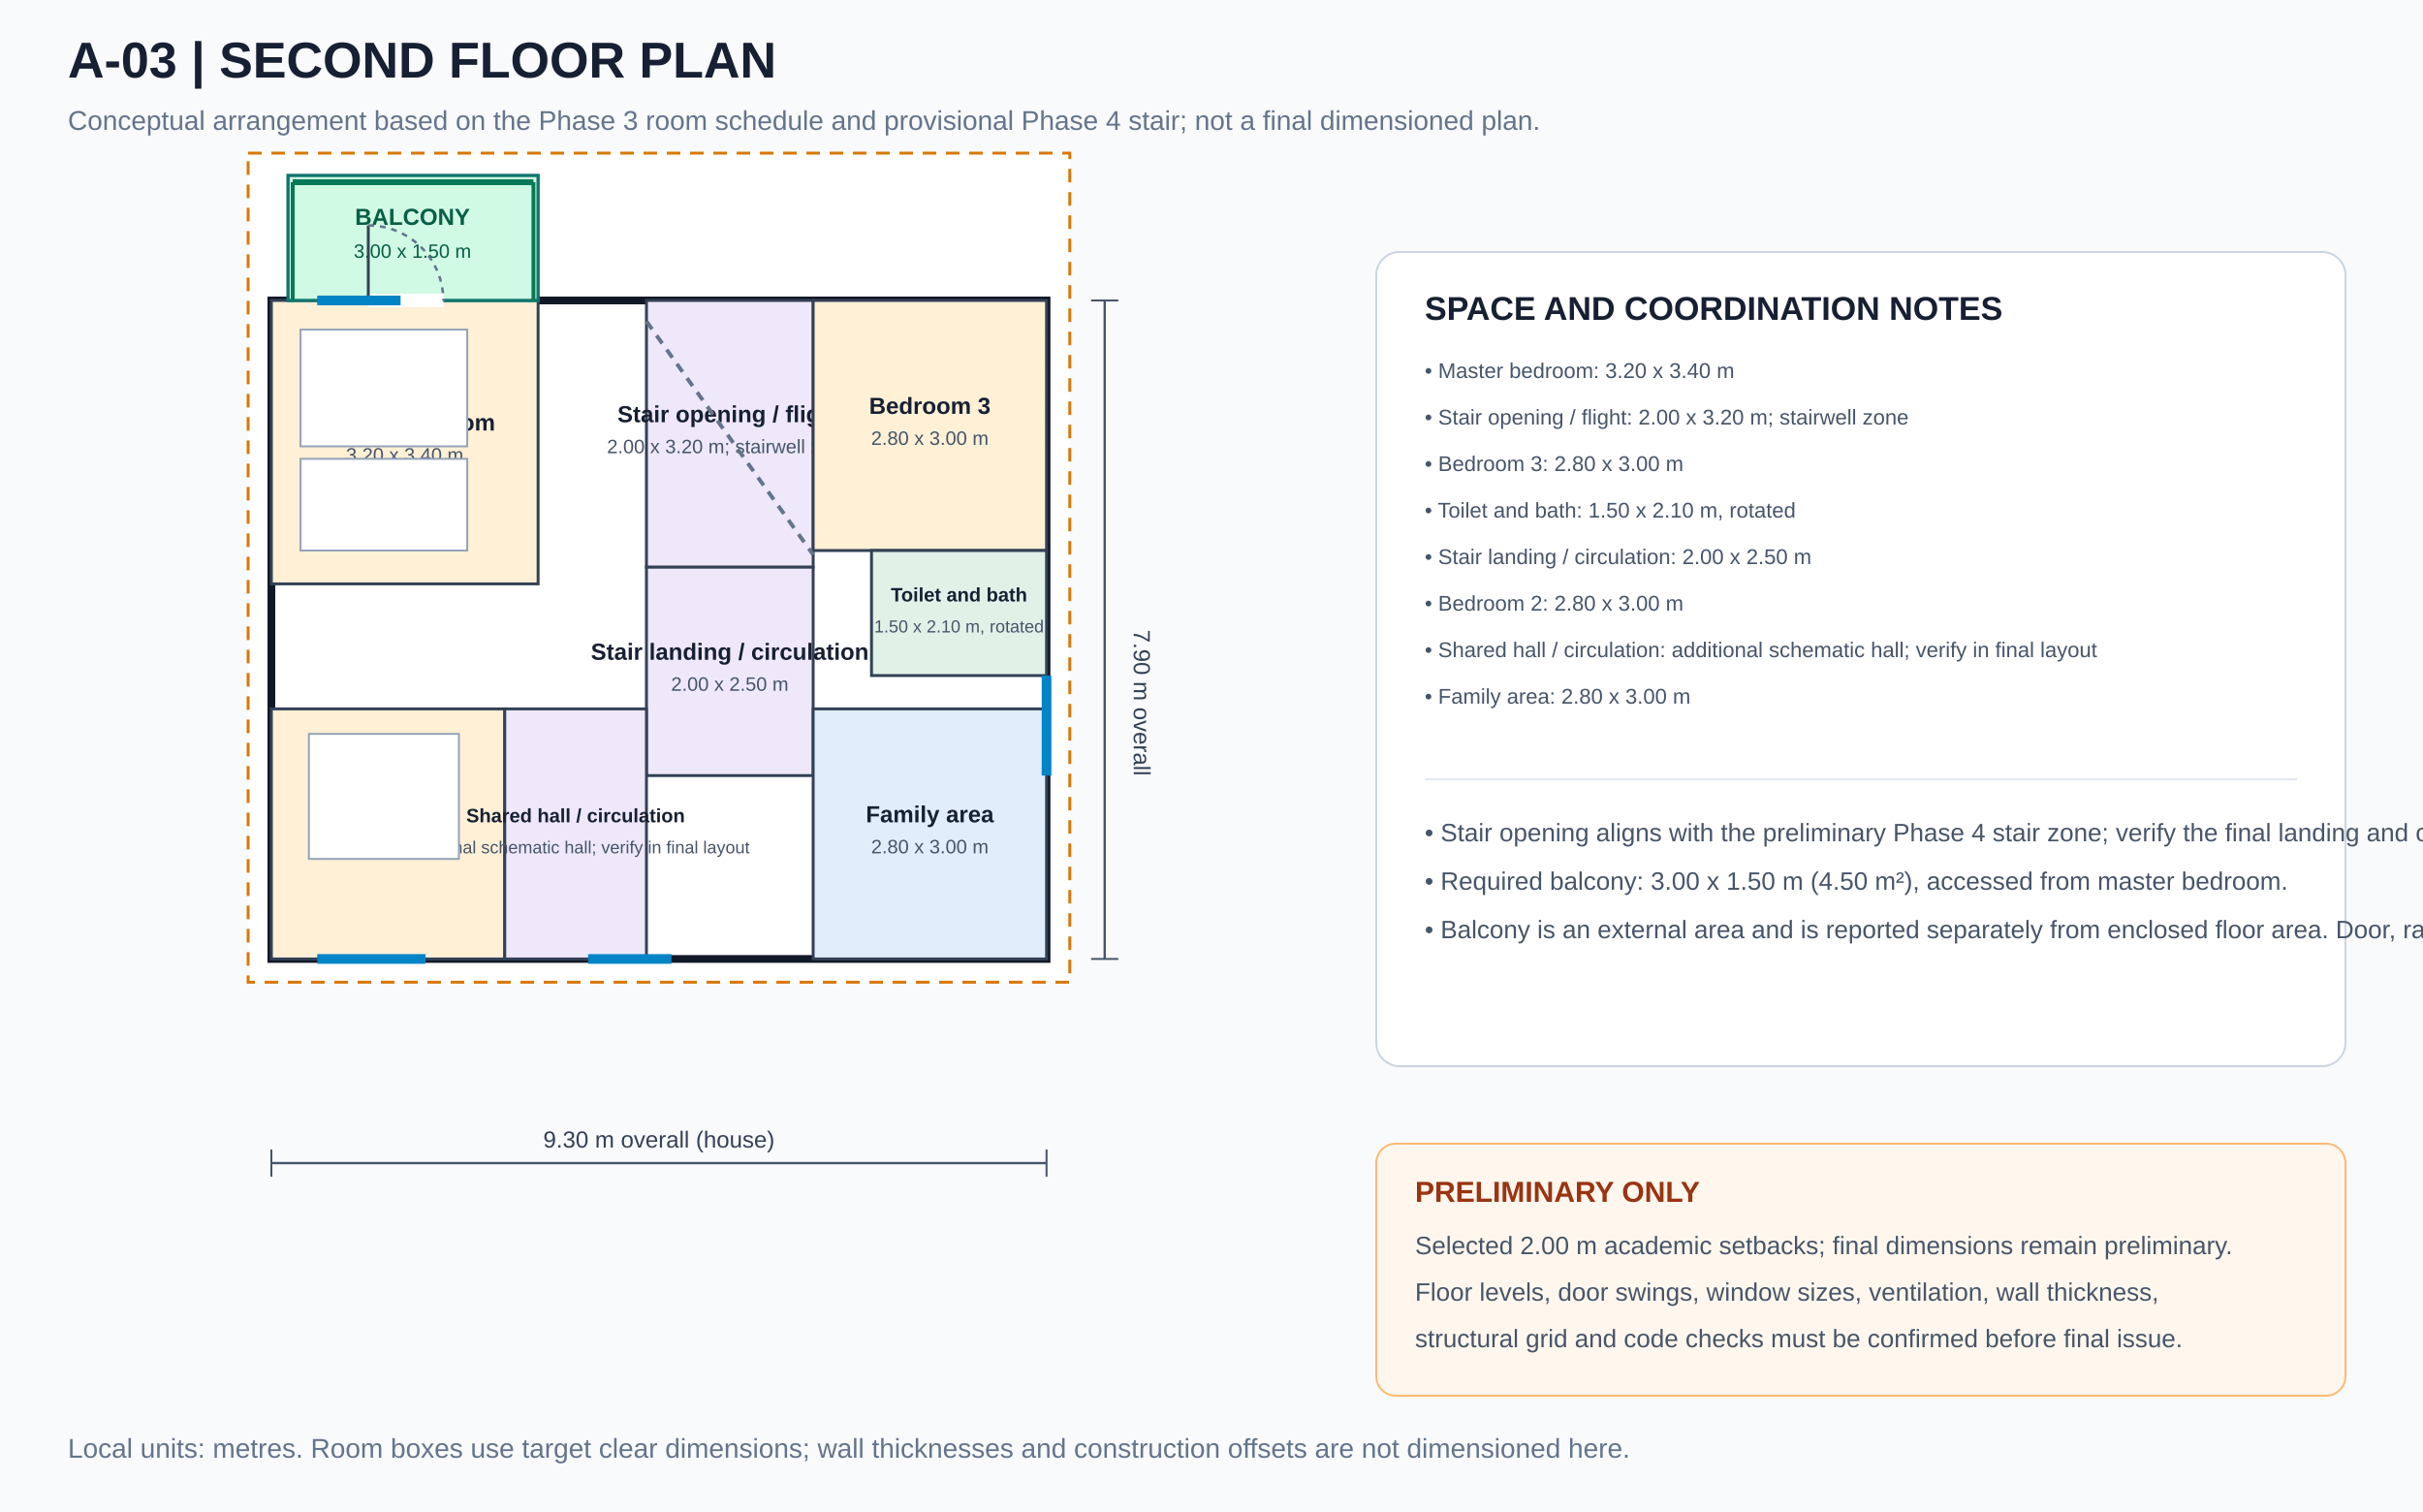
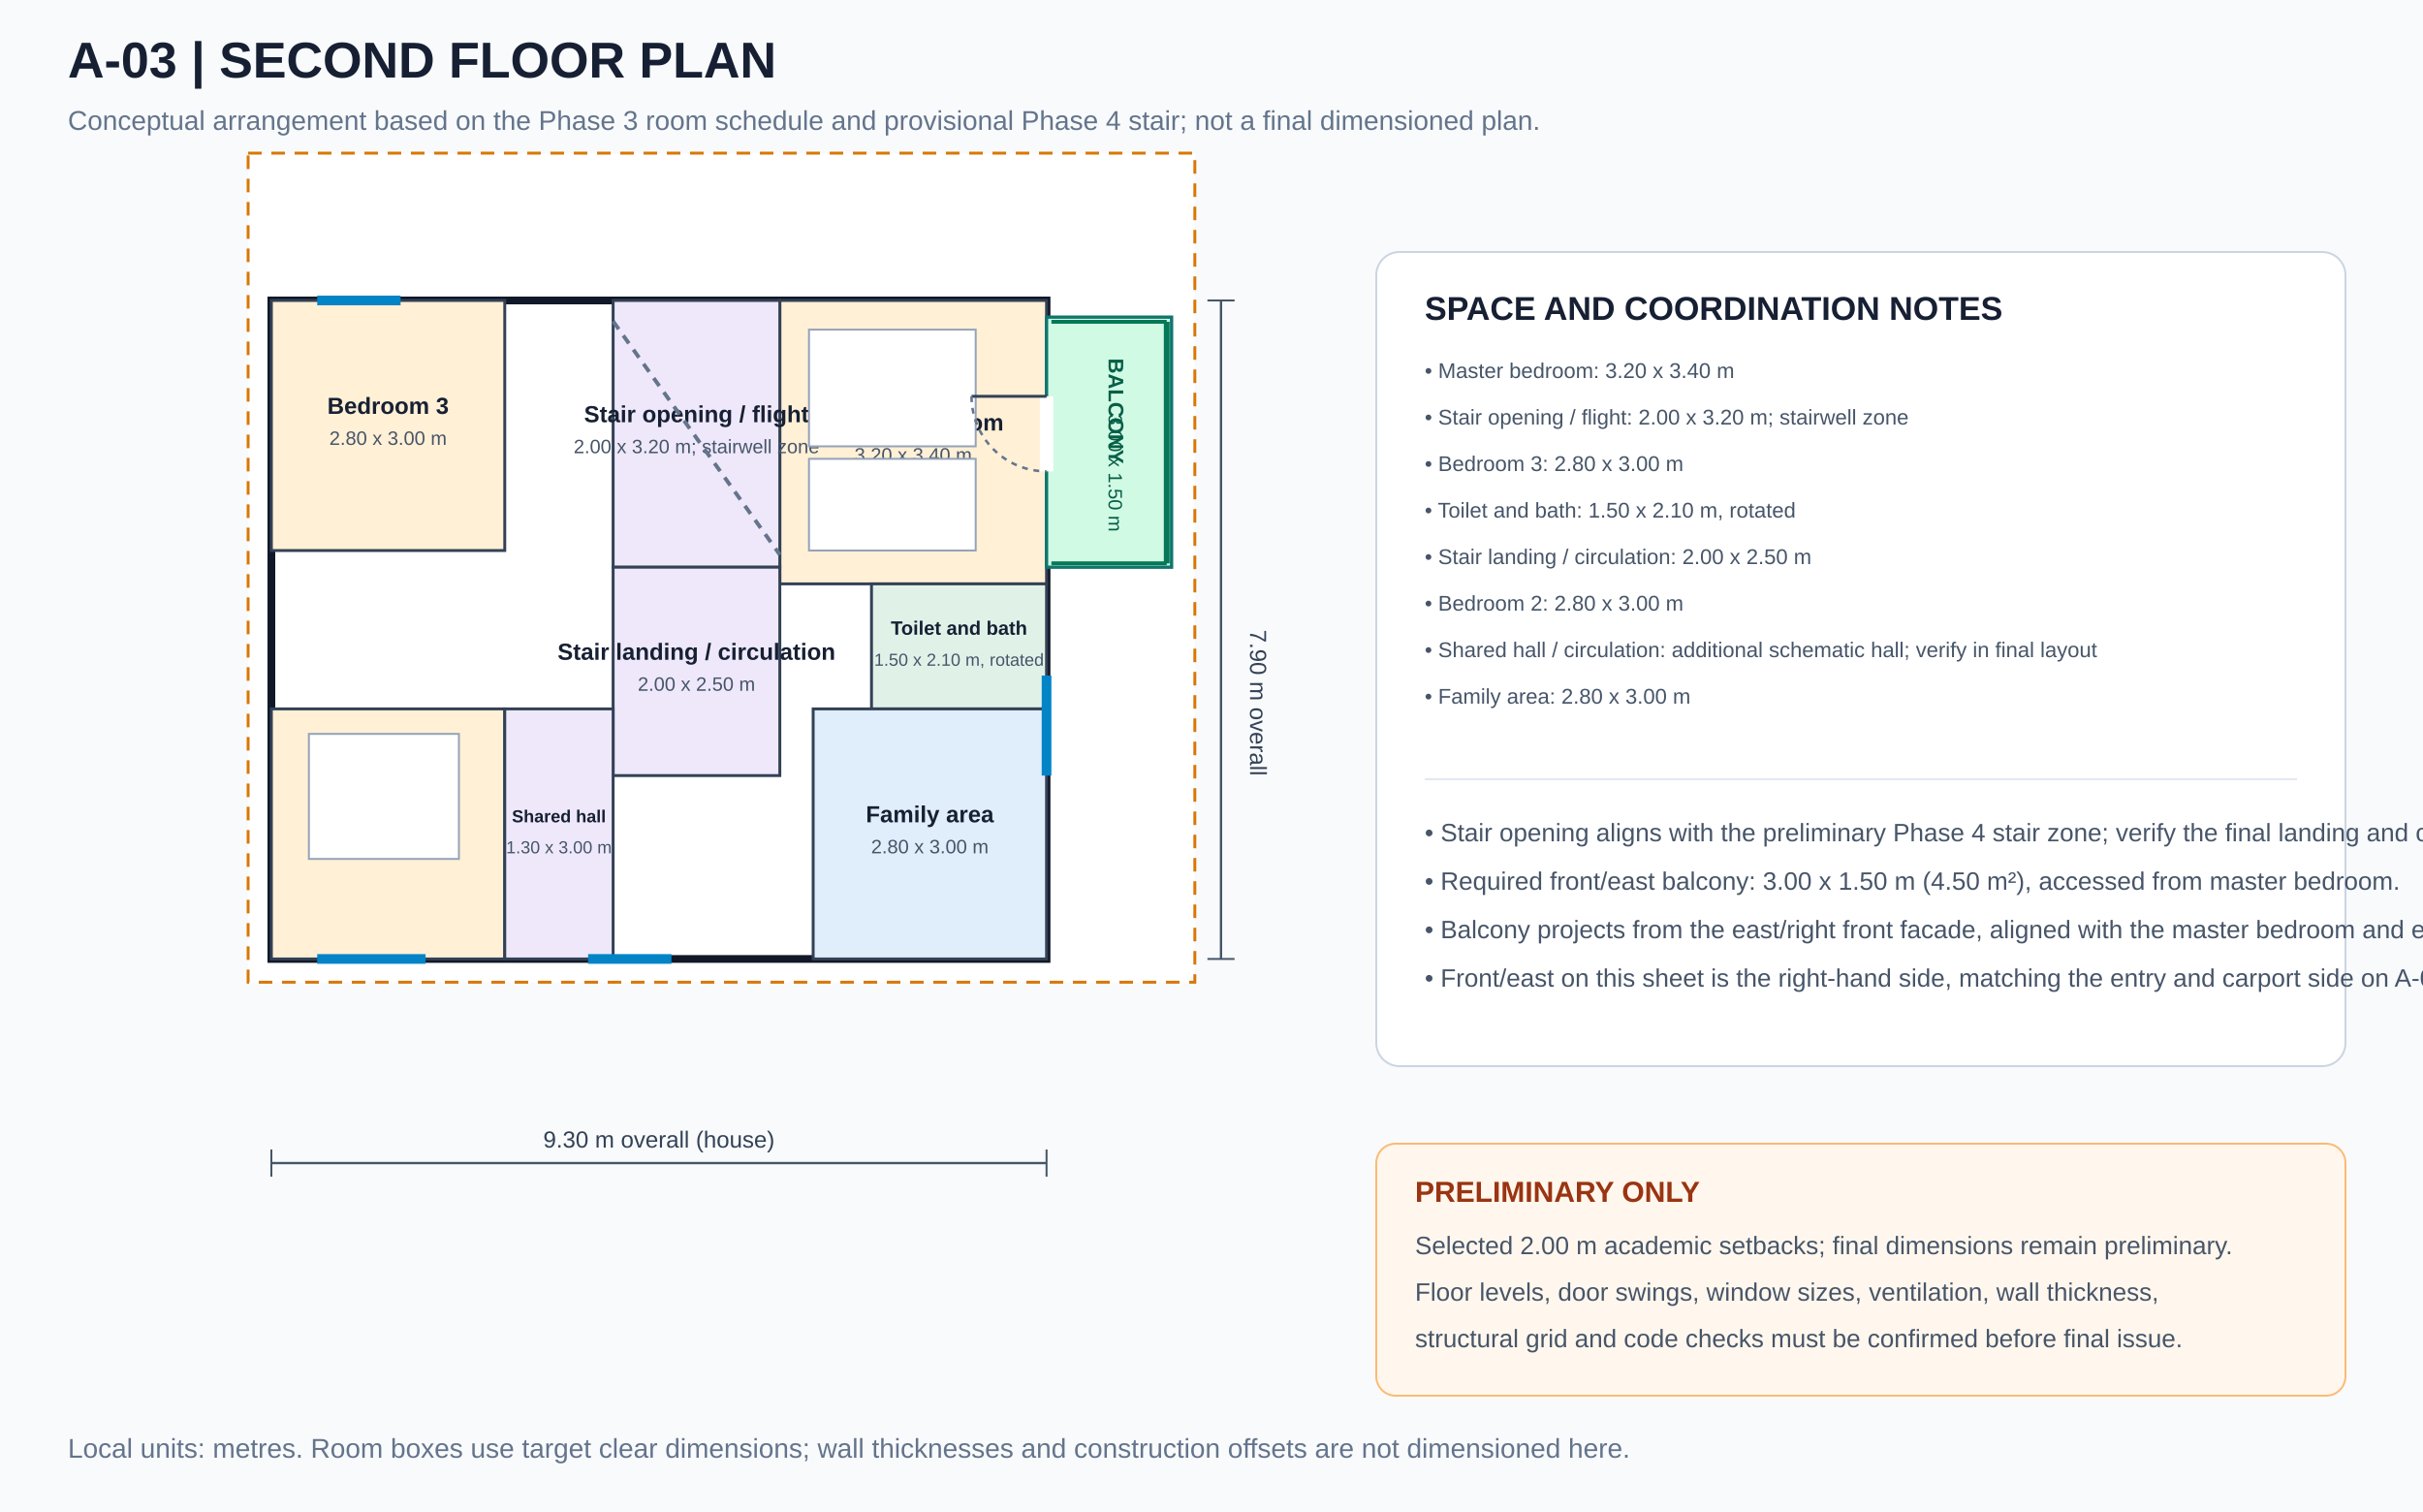
- <svg xmlns="http://www.w3.org/2000/svg" width="1250" height="780" viewBox="0 0 1250 780" role="img" aria-labelledby="title desc">
+ <svg xmlns="http://www.w3.org/2000/svg" data-front-facade="east" data-balcony-width-m="3.00" data-balcony-projection-m="1.50" data-balcony-offset-m="0.20" width="1250" height="780" viewBox="0 0 1250 780" role="img" aria-labelledby="title desc">
  <style>text{font-family:Arial,Helvetica,sans-serif}.title{font-size:26px;font-weight:700;fill:#172033}.sub{font-size:14px;fill:#64748b}.note{font-size:13px;fill:#475569}.small{font-size:11px;fill:#475569}</style>
  <rect width="1250" height="780" fill="#f8fafc" />
  <text class="title" x="35" y="40">A-03 | SECOND FLOOR PLAN</text>
  <text class="sub" x="35" y="67">Conceptual arrangement based on the Phase 3 room schedule and provisional Phase 4 stair; not a final dimensioned plan.</text>
-   <rect x="128" y="79" width="423.9" height="427.7" fill="#ffffff" stroke="#d97706" stroke-width="1.5" stroke-dasharray="7 5" />
+   <rect x="128" y="79" width="488.4" height="427.7" fill="#ffffff" stroke="#d97706" stroke-width="1.5" stroke-dasharray="7 5" />
  <rect x="140" y="155" width="399.9" height="339.7" fill="#ffffff" stroke="#111827" stroke-width="4" />
-   <g>
+   <g transform="translate(262.3,0)">
    <rect x="140" y="155" width="137.6" height="146.2" fill="#fff0d6" stroke="#334155" stroke-width="1.5" />
    <text x="208.8" y="222.1" text-anchor="middle" font-size="12" font-weight="600" fill="#172033">Master bedroom</text>
    <text x="208.8" y="238.1" text-anchor="middle" font-size="10" fill="#475569">3.20 x 3.40 m</text>
  </g>
-   <g>
+   <g transform="translate(-17.2,0)">
    <rect x="333.5" y="155" width="86" height="137.6" fill="#eee8fa" stroke="#334155" stroke-width="1.5" />
    <text x="376.5" y="217.8" text-anchor="middle" font-size="12" font-weight="600" fill="#172033">Stair opening / flight</text>
    <text x="376.5" y="233.8" text-anchor="middle" font-size="10" fill="#475569">2.00 x 3.20 m; stairwell zone</text>
  </g>
-   <g>
+   <g transform="translate(-279.5,0)">
    <rect x="419.5" y="155" width="120.4" height="129" fill="#fff0d6" stroke="#334155" stroke-width="1.5" />
    <text x="479.7" y="213.5" text-anchor="middle" font-size="12" font-weight="600" fill="#172033">Bedroom 3</text>
    <text x="479.7" y="229.5" text-anchor="middle" font-size="10" fill="#475569">2.80 x 3.00 m</text>
  </g>
-   <g>
+   <g transform="translate(0,17.2)">
    <rect x="449.6" y="284" width="90.3" height="64.5" fill="#e0f2e8" stroke="#334155" stroke-width="1.5" />
    <text x="494.75" y="310.25" text-anchor="middle" font-size="10" font-weight="600" fill="#172033">Toilet and bath</text>
    <text x="494.75" y="326.25" text-anchor="middle" font-size="9" fill="#475569">1.50 x 2.10 m, rotated</text>
  </g>
-   <g>
+   <g transform="translate(-17.2,0)">
    <rect x="333.5" y="292.6" width="86" height="107.5" fill="#eee8fa" stroke="#334155" stroke-width="1.5" />
    <text x="376.5" y="340.35" text-anchor="middle" font-size="12" font-weight="600" fill="#172033">Stair landing / circulation</text>
    <text x="376.5" y="356.35" text-anchor="middle" font-size="10" fill="#475569">2.00 x 2.50 m</text>
  </g>
  <g>
    <rect x="140" y="365.7" width="120.4" height="129" fill="#fff0d6" stroke="#334155" stroke-width="1.5" />
    <text x="200.2" y="424.2" text-anchor="middle" font-size="12" font-weight="600" fill="#172033">Bedroom 2</text>
    <text x="200.2" y="440.2" text-anchor="middle" font-size="10" fill="#475569">2.80 x 3.00 m</text>
  </g>
  <g>
-     <rect x="260.4" y="365.7" width="73.1" height="129" fill="#eee8fa" stroke="#334155" stroke-width="1.5" />
-     <text x="296.95" y="424.2" text-anchor="middle" font-size="10" font-weight="600" fill="#172033">Shared hall / circulation</text>
-     <text x="296.95" y="440.2" text-anchor="middle" font-size="9" fill="#475569">additional schematic hall; verify in final layout</text>
+     <rect x="260.4" y="365.7" width="55.9" height="129" fill="#eee8fa" stroke="#334155" stroke-width="1.5" />
+     <text x="288.35" y="424.2" text-anchor="middle" font-size="9" font-weight="600" fill="#172033">Shared hall</text>
+     <text x="288.35" y="440.2" text-anchor="middle" font-size="9" fill="#475569">1.30 x 3.00 m</text>
  </g>
  <g>
    <rect x="419.5" y="365.7" width="120.4" height="129" fill="#dfeefa" stroke="#334155" stroke-width="1.5" />
    <text x="479.7" y="424.2" text-anchor="middle" font-size="12" font-weight="600" fill="#172033">Family area</text>
    <text x="479.7" y="440.2" text-anchor="middle" font-size="10" fill="#475569">2.80 x 3.00 m</text>
  </g>
-   <rect x="155.05" y="170.05" width="86" height="60.2" fill="#ffffff" stroke="#94a3b8" />
-   <rect x="155.05" y="236.7" width="86" height="47.3" fill="#ffffff" stroke="#94a3b8" />
+   <rect x="417.35" y="170.05" width="86" height="60.2" fill="#ffffff" stroke="#94a3b8" />
+   <rect x="417.35" y="236.7" width="86" height="47.3" fill="#ffffff" stroke="#94a3b8" />
  <rect x="159.35" y="378.6" width="77.4" height="64.5" fill="#ffffff" stroke="#94a3b8" />
-   <line x1="333.5" y1="165.75" x2="419.5" y2="286.15" stroke="#64748b" stroke-width="2" stroke-dasharray="5 4" />
-   <rect x="148.6" y="90.5" width="129" height="64.5" fill="#d1fae5" stroke="#0f766e" stroke-width="1.7" />
-   <line x1="151" y1="94" x2="275.2" y2="94" stroke="#047857" stroke-width="3" />
-   <line x1="151" y1="94" x2="151" y2="155" stroke="#047857" stroke-width="2" />
-   <line x1="275.2" y1="94" x2="275.2" y2="155" stroke="#047857" stroke-width="2" />
-   <text x="212.8" y="116" text-anchor="middle" font-size="12" font-weight="700" fill="#065f46">BALCONY</text>
-   <text x="212.8" y="133" text-anchor="middle" font-size="10" fill="#065f46">3.00 x 1.50 m</text>
-   <line x1="190" y1="155" x2="228.7" y2="155" stroke="#ffffff" stroke-width="7" />
-   <line x1="190" y1="155" x2="190" y2="116.3" stroke="#334155" stroke-width="1.5" />
-   <path d="M190,116.3 A38.7,38.7 0 0 1 228.7,155" fill="none" stroke="#64748b" stroke-width="1.3" stroke-dasharray="3 3" />
+   <line x1="316.3" y1="165.75" x2="402.3" y2="286.15" stroke="#64748b" stroke-width="2" stroke-dasharray="5 4" />
+   <rect id="front-balcony-plan" x="539.9" y="163.6" width="64.5" height="129" fill="#d1fae5" stroke="#0f766e" stroke-width="1.7" />
+   <line x1="542.4" y1="166" x2="601.9" y2="166" stroke="#047857" stroke-width="2" />
+   <line x1="601.9" y1="166" x2="601.9" y2="290.6" stroke="#047857" stroke-width="3" />
+   <line x1="542.4" y1="290.6" x2="601.9" y2="290.6" stroke="#047857" stroke-width="2" />
+   <line x1="601.9" y1="166" x2="601.9" y2="290.6" stroke="#047857" stroke-width="2" />
+   <line x1="601.9" y1="190.9" x2="601.9" y2="190.9" stroke="#047857" stroke-width="3" />
+   <line x1="601.9" y1="215.8" x2="601.9" y2="215.8" stroke="#047857" stroke-width="3" />
+   <line x1="601.9" y1="240.7" x2="601.9" y2="240.7" stroke="#047857" stroke-width="3" />
+   <line x1="601.9" y1="265.6" x2="601.9" y2="265.6" stroke="#047857" stroke-width="3" />
+   <text x="571.9" y="212" text-anchor="middle" font-size="11" font-weight="700" fill="#065f46" transform="rotate(90 571.9 212)">BALCONY</text>
+   <text x="571.9" y="244" text-anchor="middle" font-size="10" fill="#065f46" transform="rotate(90 571.9 244)">3.00 x 1.50 m</text>
+   <line x1="539.9" y1="204.45" x2="539.9" y2="243.15" stroke="#ffffff" stroke-width="7" />
+   <line x1="539.9" y1="204.45" x2="501.2" y2="204.45" stroke="#334155" stroke-width="1.5" />
+   <path d="M501.2,204.45 A38.7,38.7 0 0 0 539.9,243.15" fill="none" stroke="#64748b" stroke-width="1.3" stroke-dasharray="3 3" />
  <line x1="140" y1="600" x2="539.9" y2="600" stroke="#475569" stroke-width="1.2" />
  <line x1="140" y1="593" x2="140" y2="607" stroke="#475569" />
  <line x1="539.9" y1="593" x2="539.9" y2="607" stroke="#475569" />
  <text x="339.95" y="592" text-anchor="middle" font-size="12" fill="#334155">9.30 m overall (house)</text>
-   <line x1="569.9" y1="155" x2="569.9" y2="494.7" stroke="#475569" stroke-width="1.2" />
-   <line x1="562.9" y1="155" x2="576.9" y2="155" stroke="#475569" />
-   <line x1="562.9" y1="494.7" x2="576.9" y2="494.7" stroke="#475569" />
-   <text x="584.9" y="324.85" font-size="12" fill="#334155" transform="rotate(90 584.9 324.85)">7.90 m overall</text>
+   <line x1="629.9" y1="155" x2="629.9" y2="494.7" stroke="#475569" stroke-width="1.2" />
+   <line x1="622.9" y1="155" x2="636.9" y2="155" stroke="#475569" />
+   <line x1="622.9" y1="494.7" x2="636.9" y2="494.7" stroke="#475569" />
+   <text x="644.9" y="324.85" font-size="12" fill="#334155" transform="rotate(90 644.9 324.85)">7.90 m overall</text>
  <g stroke="#0284c7" stroke-width="5">
    <line x1="163.65" y1="155" x2="206.65" y2="155" />
    <line x1="163.65" y1="494.7" x2="219.55" y2="494.7" />
    <line x1="539.9" y1="348.5" x2="539.9" y2="400.1" />
    <line x1="303.4" y1="494.7" x2="346.4" y2="494.7" />
  </g>
  <rect x="710" y="130" width="500" height="420" rx="12" fill="#ffffff" stroke="#cbd5e1" />
  <text x="735" y="165" font-size="17" font-weight="700" fill="#172033">SPACE AND COORDINATION NOTES</text>
  <text class="small" x="735" y="195">• Master bedroom: 3.20 x 3.40 m</text>
  <text class="small" x="735" y="219">• Stair opening / flight: 2.00 x 3.20 m; stairwell zone</text>
  <text class="small" x="735" y="243">• Bedroom 3: 2.80 x 3.00 m</text>
  <text class="small" x="735" y="267">• Toilet and bath: 1.50 x 2.10 m, rotated</text>
  <text class="small" x="735" y="291">• Stair landing / circulation: 2.00 x 2.50 m</text>
  <text class="small" x="735" y="315">• Bedroom 2: 2.80 x 3.00 m</text>
  <text class="small" x="735" y="339">• Shared hall / circulation: additional schematic hall; verify in final layout</text>
  <text class="small" x="735" y="363">• Family area: 2.80 x 3.00 m</text>
  <line x1="735" y1="402" x2="1185" y2="402" stroke="#e2e8f0" />
  <text class="note" x="735" y="434">• Stair opening aligns with the preliminary Phase 4 stair zone; verify the final landing and opening.</text>
-   <text class="note" x="735" y="459">• Required balcony: 3.00 x 1.50 m (4.50 m²), accessed from master bedroom.</text>
-   <text class="note" x="735" y="484">• Balcony is an external area and is reported separately from enclosed floor area. Door, railing and wall details remain preliminary.</text>
+   <text class="note" x="735" y="459">• Required front/east balcony: 3.00 x 1.50 m (4.50 m²), accessed from master bedroom.</text>
+   <text class="note" x="735" y="484">• Balcony projects from the east/right front facade, aligned with the master bedroom and entry/carport side; external area is separate from enclosed floor area.</text>
+   <text class="note" x="735" y="509">• Front/east on this sheet is the right-hand side, matching the entry and carport side on A-01/A-02.</text>
  <rect x="710" y="590" width="500" height="130" rx="10" fill="#fff7ed" stroke="#fdba74" />
  <text x="730" y="620" font-size="15" font-weight="700" fill="#9a3412">PRELIMINARY ONLY</text>
  <text class="note" x="730" y="647">Selected 2.00 m academic setbacks; final dimensions remain preliminary.</text>
  <text class="note" x="730" y="671">Floor levels, door swings, window sizes, ventilation, wall thickness,</text>
  <text class="note" x="730" y="695">structural grid and code checks must be confirmed before final issue.</text>
  <text class="sub" x="35" y="752">Local units: metres. Room boxes use target clear dimensions; wall thicknesses and construction offsets are not dimensioned here.</text>
</svg>
